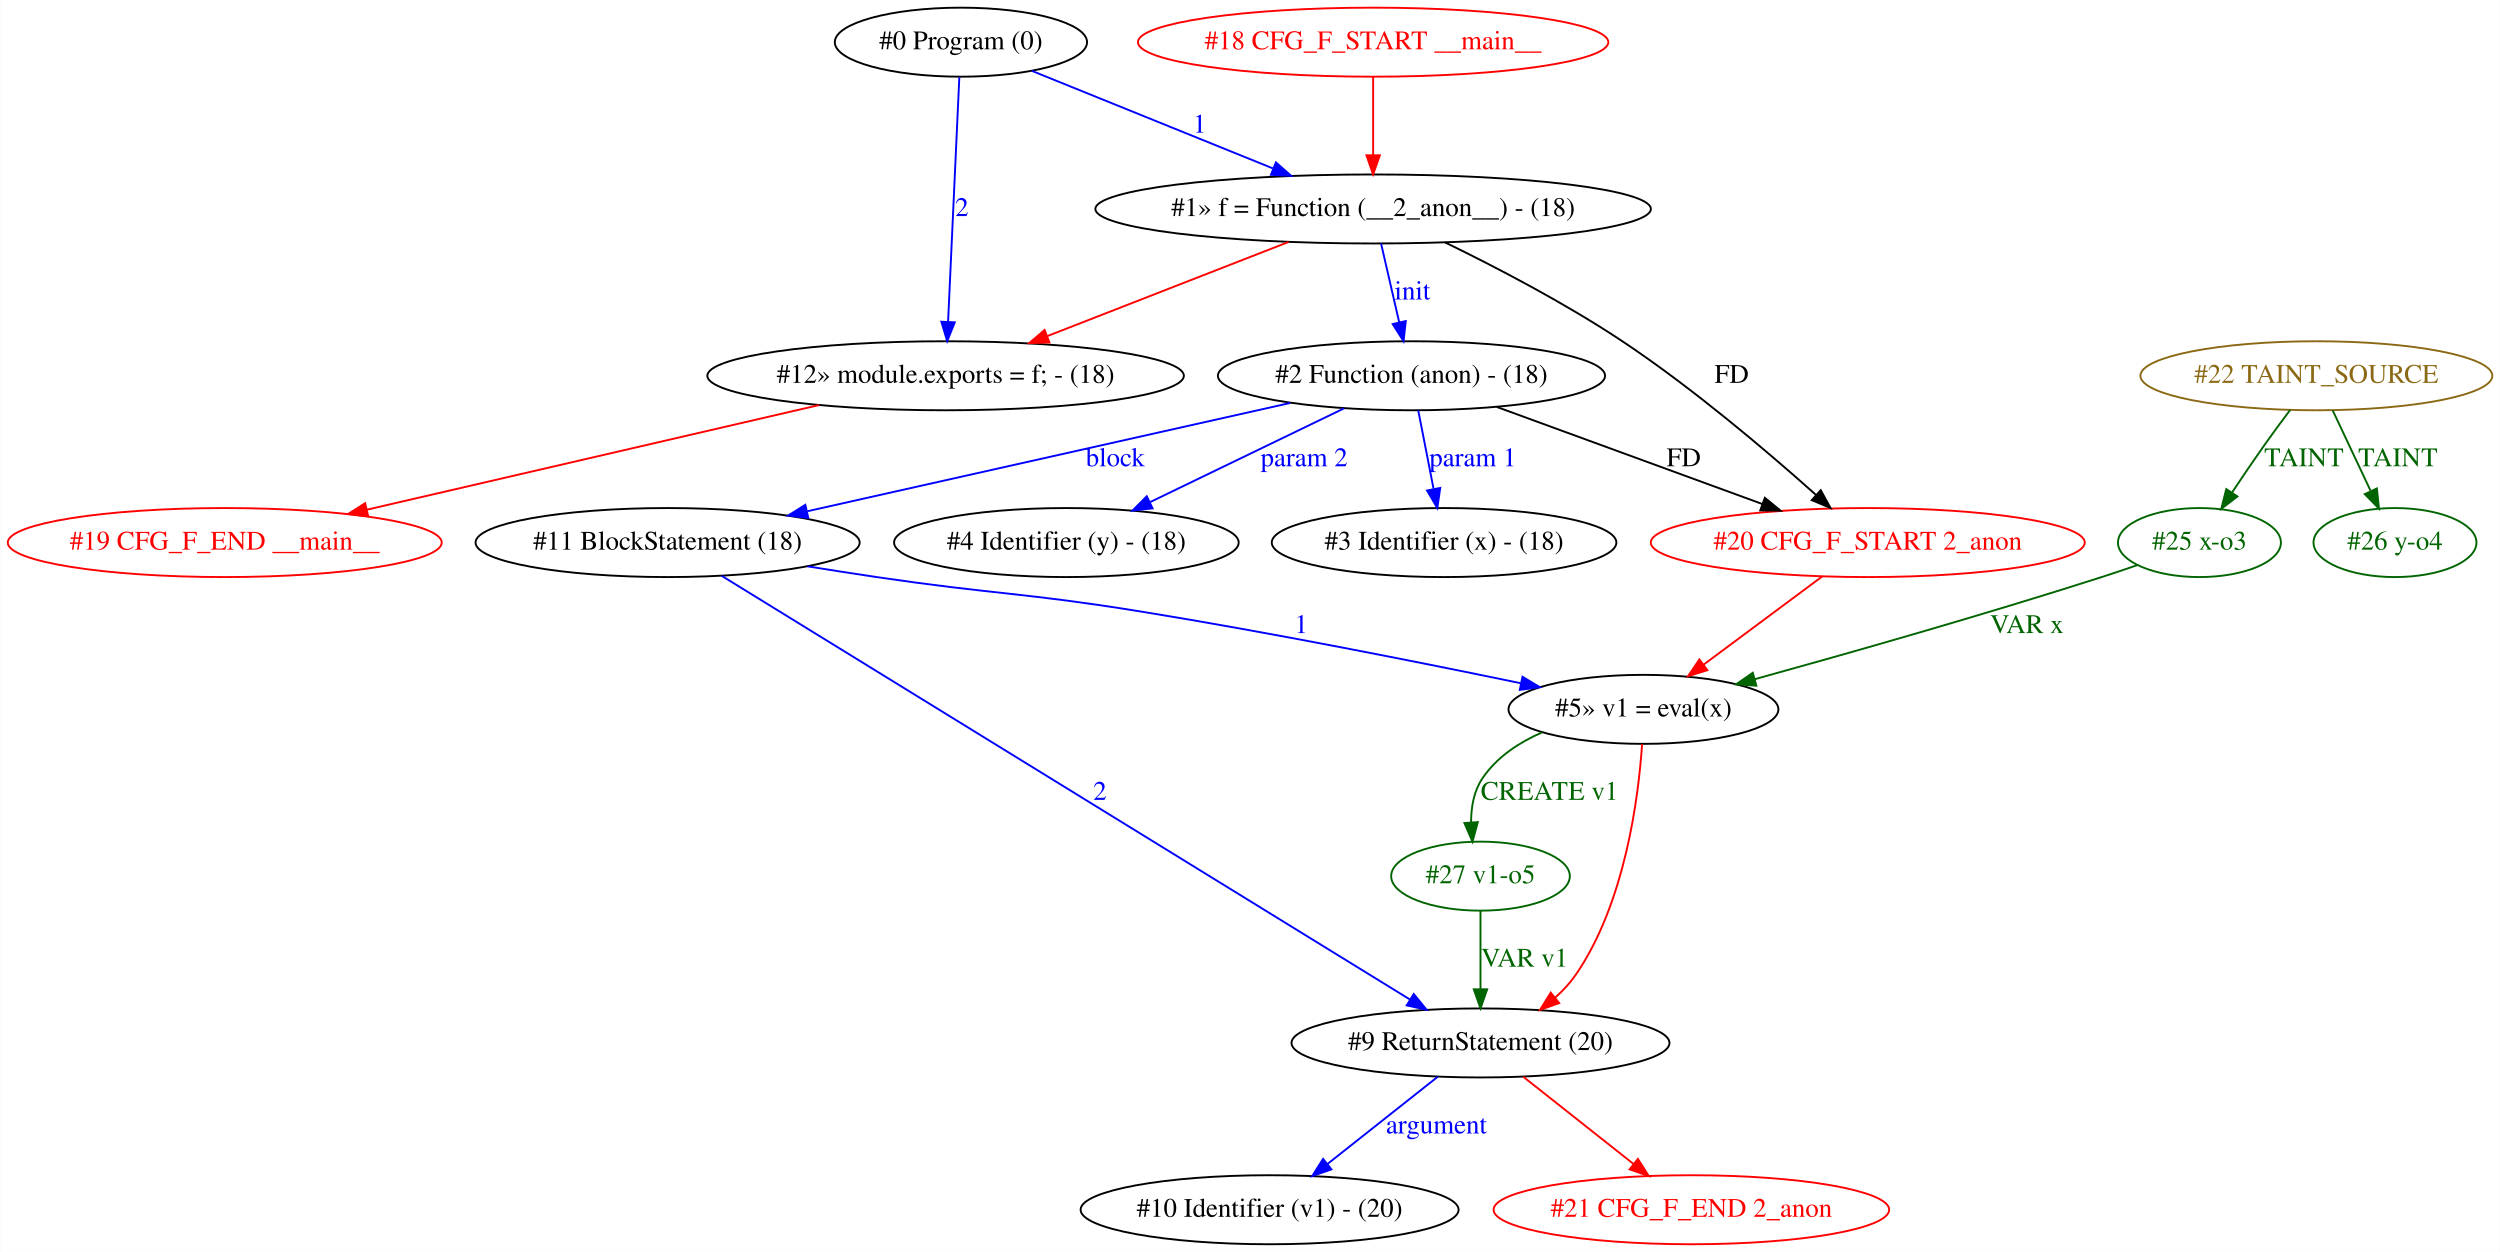
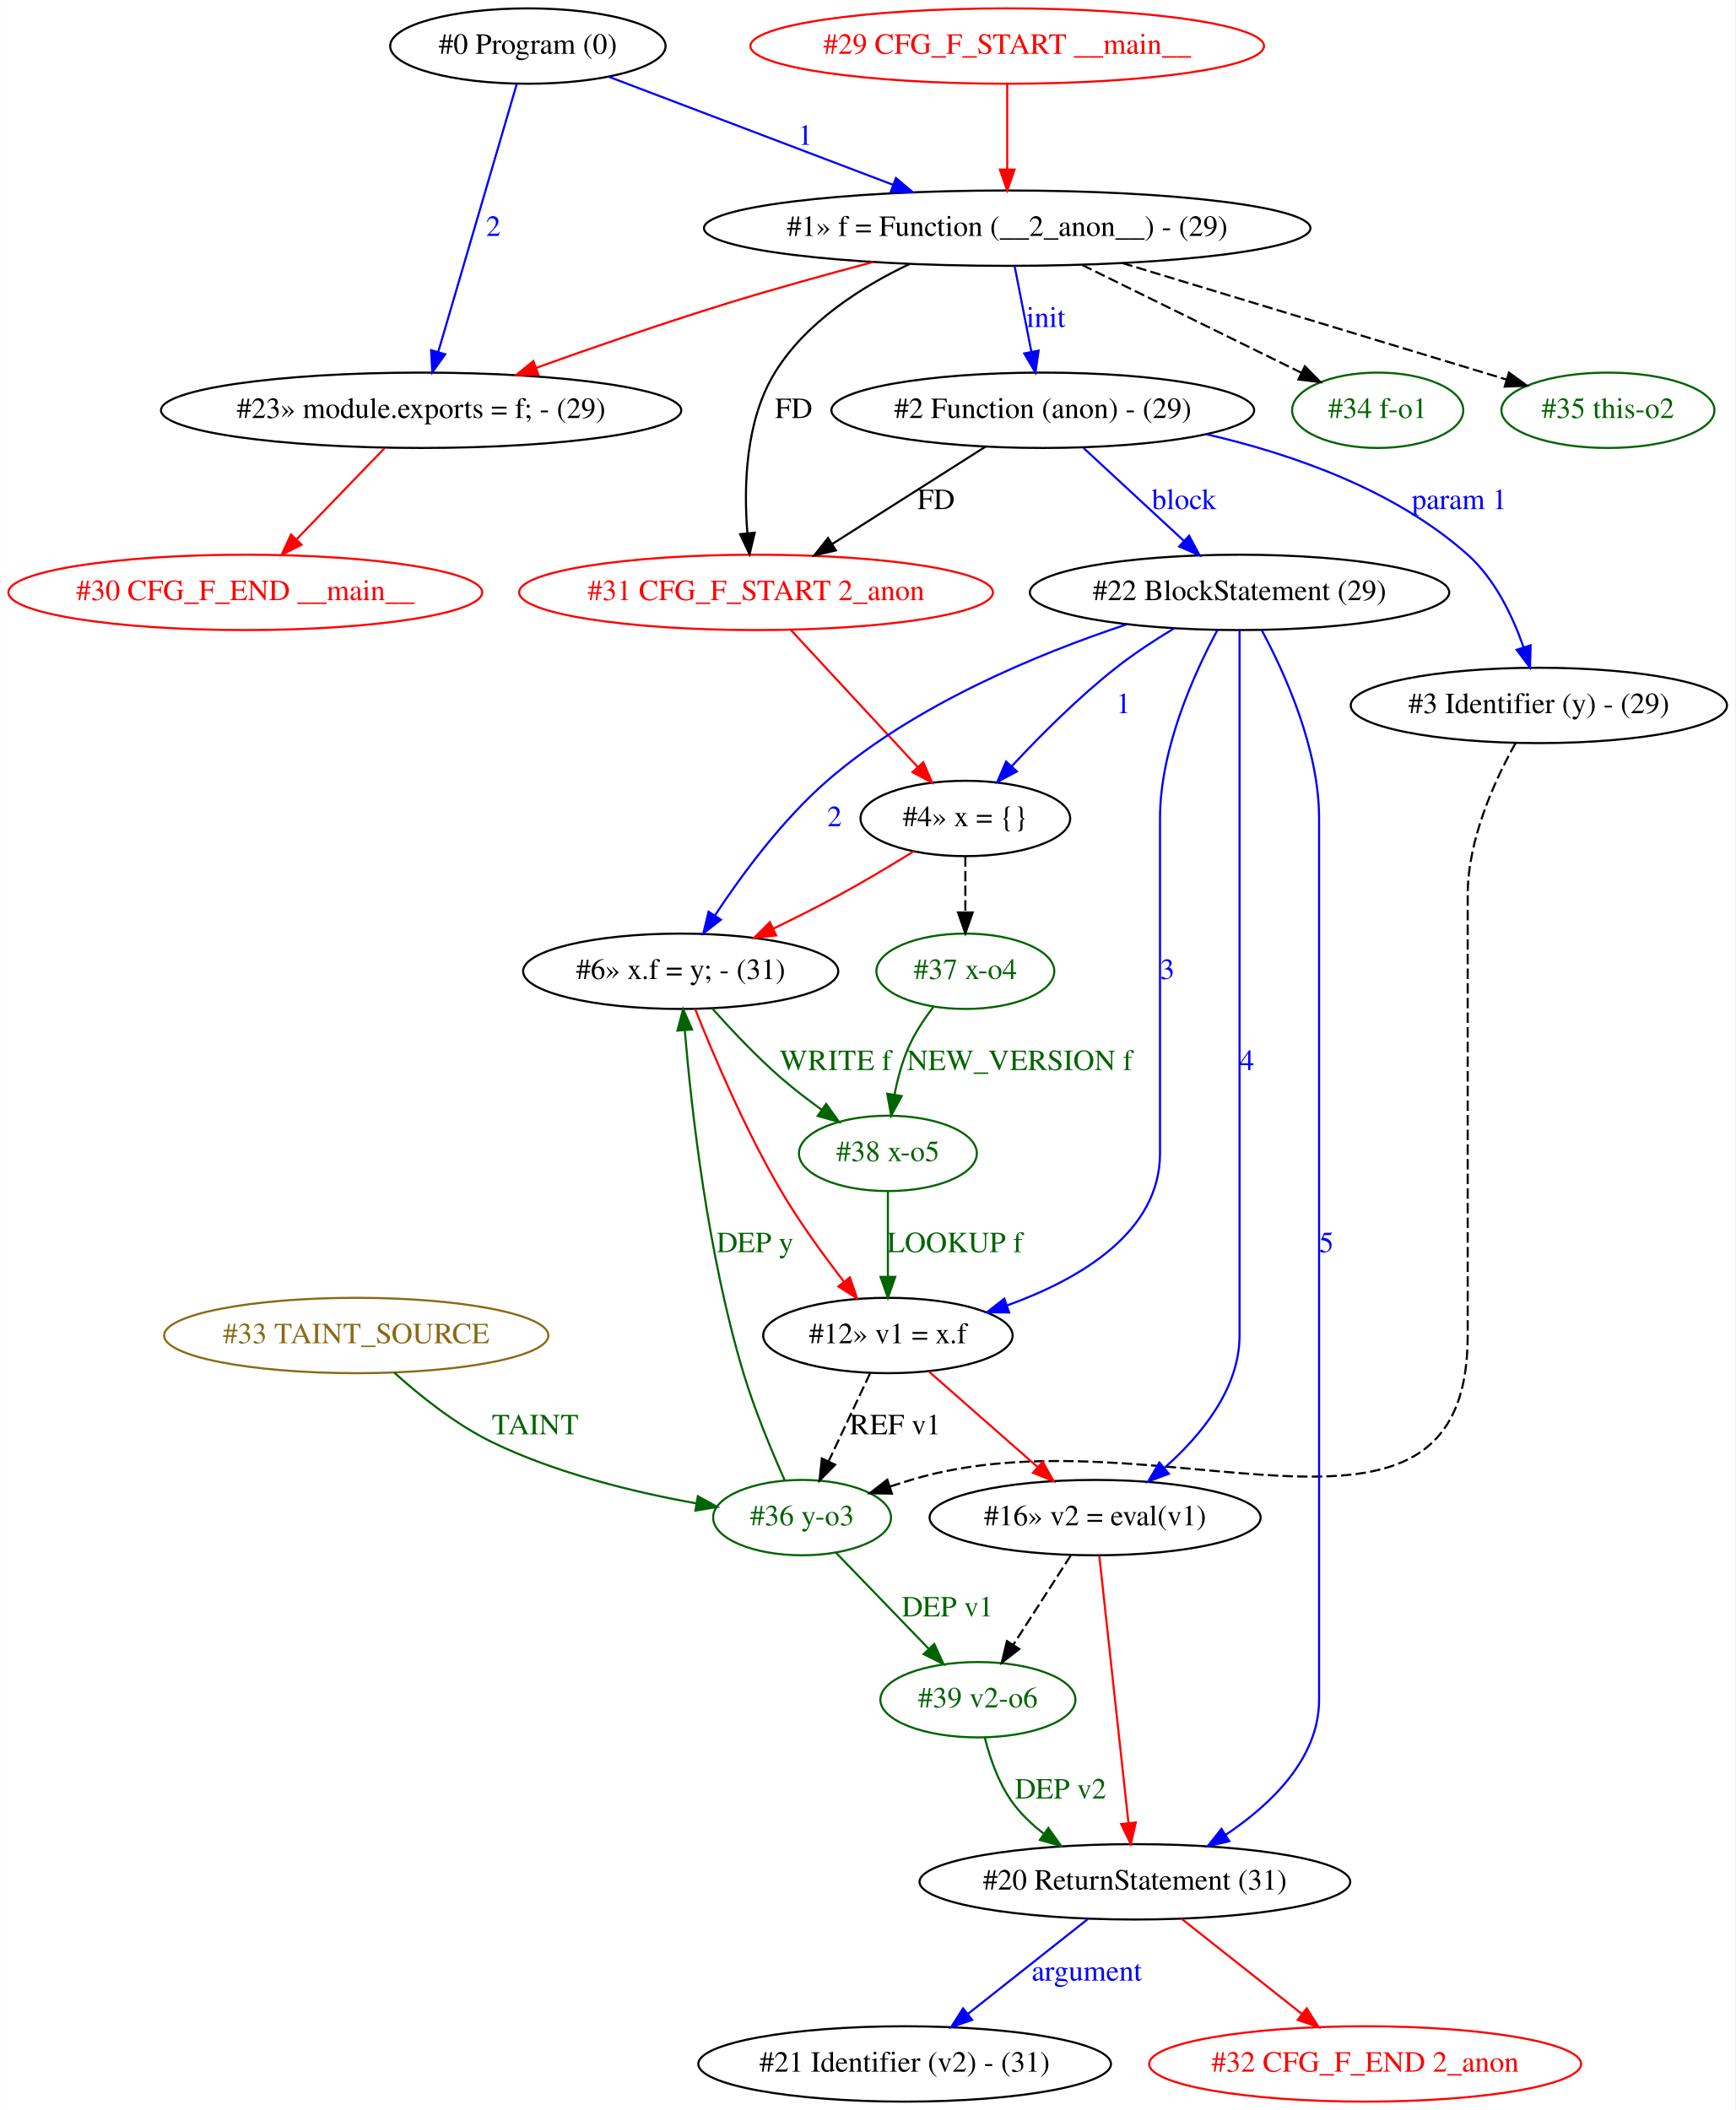
- <svg xmlns="http://www.w3.org/2000/svg" width="1304pt" height="653pt" viewBox="0.00 0.00 1303.73 653.00">
-   <g id="graph0" class="graph" transform="scale(1 1) rotate(0) translate(4 649)">
-     <polygon fill="#ffffff" stroke="transparent" points="-4,4 -4,-649 1299.732,-649 1299.732,4 -4,4" />
+ <svg xmlns="http://www.w3.org/2000/svg" width="829pt" height="1008pt" viewBox="0.00 0.00 828.78 1008.00">
+   <g id="graph0" class="graph" transform="scale(1 1) rotate(0) translate(4 1004)">
+     <polygon fill="#ffffff" stroke="transparent" points="-4,4 -4,-1004 824.782,-1004 824.782,4 -4,4" />
    <g id="node1" class="node">
-       <ellipse fill="none" stroke="#000000" cx="497.09" cy="-627" rx="65.789" ry="18" />
-       <text text-anchor="middle" x="497.09" y="-623.3" font-family="Times,serif" font-size="14.00" fill="#000000">#0 Program (0)</text>
+       <ellipse fill="none" stroke="#000000" cx="248.09" cy="-982" rx="65.789" ry="18" />
+       <text text-anchor="middle" x="248.09" y="-978.3" font-family="Times,serif" font-size="14.00" fill="#000000">#0 Program (0)</text>
    </g>
    <g id="node2" class="node">
-       <ellipse fill="none" stroke="#000000" cx="712.09" cy="-540" rx="144.874" ry="18" />
-       <text text-anchor="middle" x="712.09" y="-536.3" font-family="Times,serif" font-size="14.00" fill="#000000">#1» f = Function (__2_anon__) - (18)</text>
+       <ellipse fill="none" stroke="#000000" cx="477.09" cy="-895" rx="144.874" ry="18" />
+       <text text-anchor="middle" x="477.09" y="-891.3" font-family="Times,serif" font-size="14.00" fill="#000000">#1» f = Function (__2_anon__) - (29)</text>
    </g>
    <g id="edge1" class="edge">
-       <path fill="none" stroke="#0000ff" d="M534.05,-612.044C568.693,-598.026 620.836,-576.926 659.751,-561.179" />
-       <polygon fill="#0000ff" stroke="#0000ff" points="661.384,-564.294 669.341,-557.298 658.758,-557.805 661.384,-564.294" />
-       <text text-anchor="middle" x="621.59" y="-579.8" font-family="Times,serif" font-size="14.00" fill="#0000ff">1</text>
+       <path fill="none" stroke="#0000ff" d="M286.678,-967.34C323.928,-953.188 380.689,-931.624 422.552,-915.72" />
+       <polygon fill="#0000ff" stroke="#0000ff" points="423.942,-918.936 432.047,-912.112 421.456,-912.392 423.942,-918.936" />
+       <text text-anchor="middle" x="380.59" y="-934.8" font-family="Times,serif" font-size="14.00" fill="#0000ff">1</text>
    </g>
    <g id="node3" class="node">
-       <ellipse fill="none" stroke="#000000" cx="489.09" cy="-453" rx="124.278" ry="18" />
-       <text text-anchor="middle" x="489.09" y="-449.3" font-family="Times,serif" font-size="14.00" fill="#000000">#12» module.exports = f; - (18)</text>
+       <ellipse fill="none" stroke="#000000" cx="197.09" cy="-808" rx="124.278" ry="18" />
+       <text text-anchor="middle" x="197.09" y="-804.3" font-family="Times,serif" font-size="14.00" fill="#000000">#23» module.exports = f; - (29)</text>
    </g>
    <g id="edge2" class="edge">
-       <path fill="none" stroke="#0000ff" d="M496.249,-608.708C494.853,-578.344 492.047,-517.323 490.393,-481.346" />
-       <polygon fill="#0000ff" stroke="#0000ff" points="493.875,-480.876 489.92,-471.047 486.883,-481.197 493.875,-480.876" />
-       <text text-anchor="middle" x="497.59" y="-536.3" font-family="Times,serif" font-size="14.00" fill="#0000ff">2</text>
+       <path fill="none" stroke="#0000ff" d="M242.824,-964.034C233.929,-933.687 215.868,-872.064 205.298,-836.005" />
+       <polygon fill="#0000ff" stroke="#0000ff" points="208.575,-834.74 202.404,-826.129 201.858,-836.709 208.575,-834.74" />
+       <text text-anchor="middle" x="231.59" y="-891.3" font-family="Times,serif" font-size="14.00" fill="#0000ff">2</text>
+     </g>
+     <g id="edge8" class="edge">
+       <path fill="none" stroke="#ff0000" d="M413.084,-878.831C390.826,-872.937 365.763,-865.995 343.09,-859 312.814,-849.659 279.427,-838.093 252.23,-828.338" />
+       <polygon fill="#ff0000" stroke="#ff0000" points="253.102,-824.932 242.508,-824.833 250.728,-831.517 253.102,-824.932" />
+     </g>
+     <g id="node5" class="node">
+       <ellipse fill="none" stroke="#ff0000" cx="357.09" cy="-721" rx="113.18" ry="18" />
+       <text text-anchor="middle" x="357.09" y="-717.3" font-family="Times,serif" font-size="14.00" fill="#ff0000">#31 CFG_F_START 2_anon</text>
+     </g>
+     <g id="edge7" class="edge">
+       <path fill="none" stroke="#000000" d="M430.437,-877.88C407.087,-866.788 380.739,-849.889 366.09,-826 352.035,-803.08 351.151,-771.874 352.947,-749.448" />
+       <polygon fill="#000000" stroke="#000000" points="356.458,-749.524 353.999,-739.219 349.494,-748.809 356.458,-749.524" />
+       <text text-anchor="middle" x="375.09" y="-804.3" font-family="Times,serif" font-size="14.00" fill="#000000">FD</text>
+     </g>
+     <g id="node9" class="node">
+       <ellipse fill="none" stroke="#000000" cx="494.09" cy="-808" rx="100.983" ry="18" />
+       <text text-anchor="middle" x="494.09" y="-804.3" font-family="Times,serif" font-size="14.00" fill="#000000">#2 Function (anon) - (29)</text>
+     </g>
+     <g id="edge6" class="edge">
+       <path fill="none" stroke="#0000ff" d="M480.612,-876.973C482.915,-865.192 485.969,-849.561 488.588,-836.158" />
+       <polygon fill="#0000ff" stroke="#0000ff" points="492.089,-836.489 490.572,-826.003 485.219,-835.146 492.089,-836.489" />
+       <text text-anchor="middle" x="495.59" y="-847.8" font-family="Times,serif" font-size="14.00" fill="#0000ff">init</text>
+     </g>
+     <g id="node10" class="node">
+       <ellipse fill="none" stroke="#006400" cx="654.09" cy="-808" rx="40.893" ry="18" />
+       <text text-anchor="middle" x="654.09" y="-804.3" font-family="Times,serif" font-size="14.00" fill="#006400">#34 f-o1</text>
    </g>
    <g id="edge9" class="edge">
-       <path fill="none" stroke="#ff0000" d="M668.032,-522.812C631.875,-508.705 580.56,-488.686 542.147,-473.699" />
-       <polygon fill="#ff0000" stroke="#ff0000" points="543.264,-470.378 532.676,-470.005 540.72,-476.9 543.264,-470.378" />
-     </g>
-     <g id="node5" class="node">
-       <ellipse fill="none" stroke="#ff0000" cx="970.09" cy="-366" rx="113.18" ry="18" />
-       <text text-anchor="middle" x="970.09" y="-362.3" font-family="Times,serif" font-size="14.00" fill="#ff0000">#20 CFG_F_START 2_anon</text>
-     </g>
-     <g id="edge8" class="edge">
-       <path fill="none" stroke="#000000" d="M749.636,-522.55C776.227,-509.604 812.315,-490.827 842.09,-471 879.004,-446.418 917.921,-413.324 943.015,-390.908" />
-       <polygon fill="#000000" stroke="#000000" points="945.566,-393.322 950.657,-384.03 940.883,-388.119 945.566,-393.322" />
-       <text text-anchor="middle" x="899.09" y="-449.3" font-family="Times,serif" font-size="14.00" fill="#000000">FD</text>
-     </g>
-     <g id="node10" class="node">
-       <ellipse fill="none" stroke="#000000" cx="732.09" cy="-453" rx="100.983" ry="18" />
-       <text text-anchor="middle" x="732.09" y="-449.3" font-family="Times,serif" font-size="14.00" fill="#000000">#2 Function (anon) - (18)</text>
-     </g>
-     <g id="edge7" class="edge">
-       <path fill="none" stroke="#0000ff" d="M716.234,-521.973C718.969,-510.075 722.607,-494.251 725.708,-480.761" />
-       <polygon fill="#0000ff" stroke="#0000ff" points="729.122,-481.533 727.951,-471.003 722.3,-479.965 729.122,-481.533" />
-       <text text-anchor="middle" x="732.59" y="-492.8" font-family="Times,serif" font-size="14.00" fill="#0000ff">init</text>
+       <path fill="none" stroke="#000000" stroke-dasharray="5,2" d="M512.909,-877.394C543.393,-862.41 586.99,-840.981 617.65,-825.911" />
+       <polygon fill="#000000" stroke="#000000" points="619.291,-829.005 626.722,-821.452 616.203,-822.722 619.291,-829.005" />
    </g>
    <g id="node11" class="node">
-       <ellipse fill="none" stroke="#ff0000" cx="113.09" cy="-366" rx="113.18" ry="18" />
-       <text text-anchor="middle" x="113.09" y="-362.3" font-family="Times,serif" font-size="14.00" fill="#ff0000">#19 CFG_F_END __main__</text>
+       <ellipse fill="none" stroke="#006400" cx="764.09" cy="-808" rx="50.892" ry="18" />
+       <text text-anchor="middle" x="764.09" y="-804.3" font-family="Times,serif" font-size="14.00" fill="#006400">#35 this-o2</text>
    </g>
    <g id="edge10" class="edge">
-       <path fill="none" stroke="#ff0000" d="M423.166,-437.746C357.221,-422.488 255.973,-399.061 187.26,-383.162" />
-       <polygon fill="#ff0000" stroke="#ff0000" points="187.898,-379.717 177.367,-380.873 186.32,-386.537 187.898,-379.717" />
+       <path fill="none" stroke="#000000" stroke-dasharray="5,2" d="M532.087,-878.328C585.189,-862.231 664.818,-838.093 715.606,-822.697" />
+       <polygon fill="#000000" stroke="#000000" points="716.808,-825.99 725.363,-819.74 714.778,-819.291 716.808,-825.99" />
+     </g>
+     <g id="node12" class="node">
+       <ellipse fill="none" stroke="#ff0000" cx="113.09" cy="-721" rx="113.18" ry="18" />
+       <text text-anchor="middle" x="113.09" y="-717.3" font-family="Times,serif" font-size="14.00" fill="#ff0000">#30 CFG_F_END __main__</text>
+     </g>
+     <g id="edge11" class="edge">
+       <path fill="none" stroke="#ff0000" d="M179.685,-789.973C167.521,-777.375 151.108,-760.375 137.619,-746.405" />
+       <polygon fill="#ff0000" stroke="#ff0000" points="139.936,-743.766 130.472,-739.003 134.901,-748.629 139.936,-743.766" />
    </g>
    <g id="node4" class="node">
-       <ellipse fill="none" stroke="#ff0000" cx="712.09" cy="-627" rx="122.678" ry="18" />
-       <text text-anchor="middle" x="712.09" y="-623.3" font-family="Times,serif" font-size="14.00" fill="#ff0000">#18 CFG_F_START __main__</text>
+       <ellipse fill="none" stroke="#ff0000" cx="477.09" cy="-982" rx="122.678" ry="18" />
+       <text text-anchor="middle" x="477.09" y="-978.3" font-family="Times,serif" font-size="14.00" fill="#ff0000">#29 CFG_F_START __main__</text>
    </g>
    <g id="edge3" class="edge">
-       <path fill="none" stroke="#ff0000" d="M712.09,-608.973C712.09,-597.192 712.09,-581.561 712.09,-568.158" />
-       <polygon fill="#ff0000" stroke="#ff0000" points="715.59,-568.003 712.09,-558.003 708.59,-568.003 715.59,-568.003" />
+       <path fill="none" stroke="#ff0000" d="M477.09,-963.973C477.09,-952.192 477.09,-936.561 477.09,-923.158" />
+       <polygon fill="#ff0000" stroke="#ff0000" points="480.59,-923.003 477.09,-913.003 473.59,-923.003 480.59,-923.003" />
    </g>
    <g id="node6" class="node">
-       <ellipse fill="none" stroke="#000000" cx="853.09" cy="-279" rx="70.388" ry="18" />
-       <text text-anchor="middle" x="853.09" y="-275.3" font-family="Times,serif" font-size="14.00" fill="#000000">#5» v1 = eval(x)</text>
+       <ellipse fill="none" stroke="#000000" cx="457.09" cy="-613" rx="50.091" ry="18" />
+       <text text-anchor="middle" x="457.09" y="-609.3" font-family="Times,serif" font-size="14.00" fill="#000000">#4» x = {}</text>
    </g>
    <g id="edge4" class="edge">
-       <path fill="none" stroke="#ff0000" d="M946.413,-348.394C928.615,-335.159 904.054,-316.896 884.597,-302.428" />
-       <polygon fill="#ff0000" stroke="#ff0000" points="886.445,-299.441 876.332,-296.283 882.268,-305.058 886.445,-299.441" />
-     </g>
-     <g id="node12" class="node">
-       <ellipse fill="none" stroke="#000000" cx="768.09" cy="-105" rx="98.583" ry="18" />
-       <text text-anchor="middle" x="768.09" y="-101.3" font-family="Times,serif" font-size="14.00" fill="#000000">#9 ReturnStatement (20)</text>
-     </g>
-     <g id="edge11" class="edge">
-       <path fill="none" stroke="#ff0000" d="M852.383,-260.857C850.489,-232.844 843.539,-178.393 818.09,-141 815.006,-136.468 811.152,-132.308 806.962,-128.552" />
-       <polygon fill="#ff0000" stroke="#ff0000" points="809.124,-125.8 799.147,-122.236 804.724,-131.244 809.124,-125.8" />
+       <path fill="none" stroke="#ff0000" d="M373.603,-703.166C390.156,-685.289 415.771,-657.624 434.264,-637.652" />
+       <polygon fill="#ff0000" stroke="#ff0000" points="436.988,-639.862 441.214,-630.146 431.851,-635.106 436.988,-639.862" />
    </g>
    <g id="node13" class="node">
-       <ellipse fill="none" stroke="#006400" cx="768.09" cy="-192" rx="46.593" ry="18" />
-       <text text-anchor="middle" x="768.09" y="-188.3" font-family="Times,serif" font-size="14.00" fill="#006400">#27 v1-o5</text>
+       <ellipse fill="none" stroke="#000000" cx="321.09" cy="-540" rx="75.287" ry="18" />
+       <text text-anchor="middle" x="321.09" y="-536.3" font-family="Times,serif" font-size="14.00" fill="#000000">#6» x.f = y; - (31)</text>
    </g>
    <g id="edge12" class="edge">
-       <path fill="none" stroke="#006400" d="M800.37,-267.054C788.139,-261.73 776.535,-254.054 769.09,-243 764.618,-236.361 763.179,-228.052 763.19,-220.08" />
-       <polygon fill="#006400" stroke="#006400" points="766.691,-220.185 763.904,-209.963 759.708,-219.691 766.691,-220.185" />
-       <text text-anchor="middle" x="804.09" y="-231.8" font-family="Times,serif" font-size="14.00" fill="#006400">CREATE v1</text>
+       <path fill="none" stroke="#ff0000" d="M432.48,-597.321C421.489,-590.514 408.288,-582.607 396.09,-576 386.269,-570.681 375.538,-565.291 365.343,-560.357" />
+       <polygon fill="#ff0000" stroke="#ff0000" points="366.704,-557.128 356.172,-555.971 363.683,-563.443 366.704,-557.128" />
+     </g>
+     <g id="node14" class="node">
+       <ellipse fill="none" stroke="#006400" cx="457.09" cy="-540" rx="42.494" ry="18" />
+       <text text-anchor="middle" x="457.09" y="-536.3" font-family="Times,serif" font-size="14.00" fill="#006400">#37 x-o4</text>
+     </g>
+     <g id="edge13" class="edge">
+       <path fill="none" stroke="#000000" stroke-dasharray="5,2" d="M457.09,-594.955C457.09,-586.883 457.09,-577.176 457.09,-568.182" />
+       <polygon fill="#000000" stroke="#000000" points="460.59,-568.09 457.09,-558.09 453.59,-568.09 460.59,-568.09" />
    </g>
    <g id="node7" class="node">
-       <ellipse fill="none" stroke="#8b6914" cx="1204.09" cy="-453" rx="91.784" ry="18" />
-       <text text-anchor="middle" x="1204.09" y="-449.3" font-family="Times,serif" font-size="14.00" fill="#8b6914">#22 TAINT_SOURCE</text>
+       <ellipse fill="none" stroke="#8b6914" cx="166.09" cy="-366" rx="91.784" ry="18" />
+       <text text-anchor="middle" x="166.09" y="-362.3" font-family="Times,serif" font-size="14.00" fill="#8b6914">#33 TAINT_SOURCE</text>
    </g>
    <g id="node8" class="node">
-       <ellipse fill="none" stroke="#006400" cx="1143.09" cy="-366" rx="42.494" ry="18" />
-       <text text-anchor="middle" x="1143.09" y="-362.3" font-family="Times,serif" font-size="14.00" fill="#006400">#25 x-o3</text>
+       <ellipse fill="none" stroke="#006400" cx="379.09" cy="-279" rx="42.494" ry="18" />
+       <text text-anchor="middle" x="379.09" y="-275.3" font-family="Times,serif" font-size="14.00" fill="#006400">#36 y-o3</text>
    </g>
    <g id="edge5" class="edge">
-       <path fill="none" stroke="#006400" d="M1190.433,-435.199C1186.099,-429.441 1181.332,-422.995 1177.09,-417 1171.403,-408.962 1165.385,-400.072 1160.018,-391.995" />
-       <polygon fill="#006400" stroke="#006400" points="1162.927,-390.048 1154.497,-383.63 1157.085,-393.904 1162.927,-390.048" />
-       <text text-anchor="middle" x="1197.59" y="-405.8" font-family="Times,serif" font-size="14.00" fill="#006400">TAINT</text>
-     </g>
-     <g id="node9" class="node">
-       <ellipse fill="none" stroke="#006400" cx="1245.09" cy="-366" rx="42.494" ry="18" />
-       <text text-anchor="middle" x="1245.09" y="-362.3" font-family="Times,serif" font-size="14.00" fill="#006400">#26 y-o4</text>
-     </g>
-     <g id="edge6" class="edge">
-       <path fill="none" stroke="#006400" d="M1212.585,-434.974C1218.285,-422.878 1225.897,-406.726 1232.322,-393.093" />
-       <polygon fill="#006400" stroke="#006400" points="1235.649,-394.244 1236.746,-383.706 1229.317,-391.26 1235.649,-394.244" />
-       <text text-anchor="middle" x="1246.59" y="-405.8" font-family="Times,serif" font-size="14.00" fill="#006400">TAINT</text>
-     </g>
-     <g id="edge13" class="edge">
-       <path fill="none" stroke="#006400" d="M1110.811,-354.288C1104.619,-352.132 1098.17,-349.949 1092.09,-348 1030.721,-328.33 959.692,-308.147 911.115,-294.733" />
-       <polygon fill="#006400" stroke="#006400" points="911.976,-291.34 901.405,-292.059 910.117,-298.088 911.976,-291.34" />
-       <text text-anchor="middle" x="1053.09" y="-318.8" font-family="Times,serif" font-size="14.00" fill="#006400">VAR x</text>
+       <path fill="none" stroke="#006400" d="M184.252,-348.257C196.547,-337.177 213.67,-323.457 231.09,-315 261.733,-300.124 299.009,-291.104 328.486,-285.813" />
+       <polygon fill="#006400" stroke="#006400" points="329.294,-289.226 338.563,-284.093 328.117,-282.325 329.294,-289.226" />
+       <text text-anchor="middle" x="251.59" y="-318.8" font-family="Times,serif" font-size="14.00" fill="#006400">TAINT</text>
+     </g>
+     <g id="edge14" class="edge">
+       <path fill="none" stroke="#006400" d="M370.791,-296.831C364.658,-310.574 356.471,-330.178 351.09,-348 334.005,-404.587 326.254,-473.651 323.063,-511.608" />
+       <polygon fill="#006400" stroke="#006400" points="319.549,-511.651 322.247,-521.897 326.527,-512.205 319.549,-511.651" />
+       <text text-anchor="middle" x="356.59" y="-405.8" font-family="Times,serif" font-size="14.00" fill="#006400">DEP y</text>
+     </g>
+     <g id="node15" class="node">
+       <ellipse fill="none" stroke="#006400" cx="463.09" cy="-192" rx="46.593" ry="18" />
+       <text text-anchor="middle" x="463.09" y="-188.3" font-family="Times,serif" font-size="14.00" fill="#006400">#39 v2-o6</text>
+     </g>
+     <g id="edge15" class="edge">
+       <path fill="none" stroke="#006400" d="M395.286,-262.226C407.871,-249.191 425.504,-230.929 439.633,-216.295" />
+       <polygon fill="#006400" stroke="#006400" points="442.229,-218.645 446.657,-209.02 437.193,-213.783 442.229,-218.645" />
+       <text text-anchor="middle" x="448.59" y="-231.8" font-family="Times,serif" font-size="14.00" fill="#006400">DEP v1</text>
+     </g>
+     <g id="edge18" class="edge">
+       <path fill="none" stroke="#000000" d="M466.695,-790.603C445.646,-777.236 416.38,-758.651 393.383,-744.048" />
+       <polygon fill="#000000" stroke="#000000" points="395.225,-741.071 384.907,-738.665 391.472,-746.98 395.225,-741.071" />
+       <text text-anchor="middle" x="443.09" y="-760.8" font-family="Times,serif" font-size="14.00" fill="#000000">FD</text>
+     </g>
+     <g id="node16" class="node">
+       <ellipse fill="none" stroke="#000000" cx="731.09" cy="-667" rx="89.885" ry="18" />
+       <text text-anchor="middle" x="731.09" y="-663.3" font-family="Times,serif" font-size="14.00" fill="#000000">#3 Identifier (y) - (29)</text>
+     </g>
+     <g id="edge16" class="edge">
+       <path fill="none" stroke="#0000ff" d="M572.383,-796.511C613.556,-787.021 662.514,-769.857 697.09,-739 710.079,-727.408 718.516,-709.797 723.737,-694.894" />
+       <polygon fill="#0000ff" stroke="#0000ff" points="727.151,-695.707 726.854,-685.116 720.482,-693.581 727.151,-695.707" />
+       <text text-anchor="middle" x="693.09" y="-760.8" font-family="Times,serif" font-size="14.00" fill="#0000ff">param 1</text>
+     </g>
+     <g id="node17" class="node">
+       <ellipse fill="none" stroke="#000000" cx="588.09" cy="-721" rx="100.182" ry="18" />
+       <text text-anchor="middle" x="588.09" y="-717.3" font-family="Times,serif" font-size="14.00" fill="#000000">#22 BlockStatement (29)</text>
    </g>
    <g id="edge17" class="edge">
-       <path fill="none" stroke="#000000" d="M776.577,-436.738C815.77,-422.411 873.008,-401.488 915.07,-386.112" />
-       <polygon fill="#000000" stroke="#000000" points="916.416,-389.347 924.607,-382.626 914.013,-382.772 916.416,-389.347" />
-       <text text-anchor="middle" x="874.09" y="-405.8" font-family="Times,serif" font-size="14.00" fill="#000000">FD</text>
-     </g>
-     <g id="node14" class="node">
-       <ellipse fill="none" stroke="#000000" cx="749.09" cy="-366" rx="89.885" ry="18" />
-       <text text-anchor="middle" x="749.09" y="-362.3" font-family="Times,serif" font-size="14.00" fill="#000000">#3 Identifier (x) - (18)</text>
-     </g>
-     <g id="edge14" class="edge">
-       <path fill="none" stroke="#0000ff" d="M735.612,-434.974C737.915,-423.192 740.969,-407.561 743.588,-394.158" />
-       <polygon fill="#0000ff" stroke="#0000ff" points="747.089,-394.489 745.572,-384.003 740.219,-393.147 747.089,-394.489" />
-       <text text-anchor="middle" x="764.09" y="-405.8" font-family="Times,serif" font-size="14.00" fill="#0000ff">param 1</text>
-     </g>
-     <g id="node15" class="node">
-       <ellipse fill="none" stroke="#000000" cx="552.09" cy="-366" rx="89.885" ry="18" />
-       <text text-anchor="middle" x="552.09" y="-362.3" font-family="Times,serif" font-size="14.00" fill="#000000">#4 Identifier (y) - (18)</text>
-     </g>
-     <g id="edge15" class="edge">
-       <path fill="none" stroke="#0000ff" d="M696.957,-436.019C668.028,-422.037 626.87,-402.144 595.813,-387.133" />
-       <polygon fill="#0000ff" stroke="#0000ff" points="597.05,-383.843 586.523,-382.643 594.003,-390.146 597.05,-383.843" />
-       <text text-anchor="middle" x="676.09" y="-405.8" font-family="Times,serif" font-size="14.00" fill="#0000ff">param 2</text>
-     </g>
-     <g id="node16" class="node">
-       <ellipse fill="none" stroke="#000000" cx="344.09" cy="-366" rx="100.182" ry="18" />
-       <text text-anchor="middle" x="344.09" y="-362.3" font-family="Times,serif" font-size="14.00" fill="#000000">#11 BlockStatement (18)</text>
-     </g>
-     <g id="edge16" class="edge">
-       <path fill="none" stroke="#0000ff" d="M668.888,-438.828C599.875,-423.354 489.528,-398.611 416.929,-382.332" />
-       <polygon fill="#0000ff" stroke="#0000ff" points="417.467,-378.866 406.944,-380.094 415.935,-385.697 417.467,-378.866" />
-       <text text-anchor="middle" x="577.59" y="-405.8" font-family="Times,serif" font-size="14.00" fill="#0000ff">block</text>
-     </g>
-     <g id="node17" class="node">
-       <ellipse fill="none" stroke="#000000" cx="658.09" cy="-18" rx="98.583" ry="18" />
-       <text text-anchor="middle" x="658.09" y="-14.3" font-family="Times,serif" font-size="14.00" fill="#000000">#10 Identifier (v1) - (20)</text>
-     </g>
-     <g id="edge18" class="edge">
-       <path fill="none" stroke="#0000ff" d="M745.83,-87.394C729.28,-74.305 706.512,-56.297 688.317,-41.906" />
-       <polygon fill="#0000ff" stroke="#0000ff" points="690.332,-39.038 680.317,-35.58 685.989,-44.528 690.332,-39.038" />
-       <text text-anchor="middle" x="745.09" y="-57.8" font-family="Times,serif" font-size="14.00" fill="#0000ff">argument</text>
+       <path fill="none" stroke="#0000ff" d="M513.567,-789.973C527.396,-777.174 546.135,-759.831 561.362,-745.738" />
+       <polygon fill="#0000ff" stroke="#0000ff" points="563.998,-748.067 568.96,-738.706 559.243,-742.93 563.998,-748.067" />
+       <text text-anchor="middle" x="561.59" y="-760.8" font-family="Times,serif" font-size="14.00" fill="#0000ff">block</text>
    </g>
    <g id="node18" class="node">
-       <ellipse fill="none" stroke="#ff0000" cx="878.09" cy="-18" rx="103.182" ry="18" />
-       <text text-anchor="middle" x="878.09" y="-14.3" font-family="Times,serif" font-size="14.00" fill="#ff0000">#21 CFG_F_END 2_anon</text>
+       <ellipse fill="none" stroke="#000000" cx="420.09" cy="-366" rx="59.59" ry="18" />
+       <text text-anchor="middle" x="420.09" y="-362.3" font-family="Times,serif" font-size="14.00" fill="#000000">#12» v1 = x.f</text>
    </g>
    <g id="edge19" class="edge">
-       <path fill="none" stroke="#ff0000" d="M790.35,-87.394C806.9,-74.305 829.668,-56.297 847.864,-41.906" />
-       <polygon fill="#ff0000" stroke="#ff0000" points="850.191,-44.528 855.863,-35.58 845.848,-39.038 850.191,-44.528" />
+       <path fill="none" stroke="#ff0000" d="M327.993,-521.973C336.48,-500.594 351.889,-464.181 369.09,-435 377.879,-420.09 389.195,-404.501 398.935,-391.921" />
+       <polygon fill="#ff0000" stroke="#ff0000" points="401.941,-393.76 405.375,-383.737 396.44,-389.431 401.941,-393.76" />
+     </g>
+     <g id="node19" class="node">
+       <ellipse fill="none" stroke="#006400" cx="420.09" cy="-453" rx="42.494" ry="18" />
+       <text text-anchor="middle" x="420.09" y="-449.3" font-family="Times,serif" font-size="14.00" fill="#006400">#38 x-o5</text>
    </g>
    <g id="edge20" class="edge">
-       <path fill="none" stroke="#006400" d="M768.09,-173.974C768.09,-162.192 768.09,-146.561 768.09,-133.158" />
-       <polygon fill="#006400" stroke="#006400" points="771.59,-133.003 768.09,-123.003 764.59,-133.003 771.59,-133.003" />
-       <text text-anchor="middle" x="791.09" y="-144.8" font-family="Times,serif" font-size="14.00" fill="#006400">VAR v1</text>
+       <path fill="none" stroke="#006400" d="M336.277,-522.154C345.34,-511.956 357.34,-499.206 369.09,-489 375.131,-483.753 381.929,-478.538 388.545,-473.774" />
+       <polygon fill="#006400" stroke="#006400" points="390.583,-476.62 396.758,-468.011 386.562,-470.89 390.583,-476.62" />
+       <text text-anchor="middle" x="395.09" y="-492.8" font-family="Times,serif" font-size="14.00" fill="#006400">WRITE f</text>
    </g>
    <g id="edge21" class="edge">
-       <path fill="none" stroke="#0000ff" d="M417.033,-353.603C429.068,-351.659 441.421,-349.724 453.09,-348 514.279,-338.96 530.037,-339.914 591.09,-330 658.985,-318.975 736.228,-303.589 789.153,-292.606" />
-       <polygon fill="#0000ff" stroke="#0000ff" points="789.998,-296.006 799.074,-290.54 788.57,-289.153 789.998,-296.006" />
-       <text text-anchor="middle" x="674.59" y="-318.8" font-family="Times,serif" font-size="14.00" fill="#0000ff">1</text>
+       <path fill="none" stroke="#006400" d="M441.923,-523.058C437.508,-517.346 433.075,-510.71 430.09,-504 426.913,-496.859 424.741,-488.711 423.258,-481.055" />
+       <polygon fill="#006400" stroke="#006400" points="426.693,-480.37 421.632,-471.062 419.784,-481.494 426.693,-480.37" />
+       <text text-anchor="middle" x="483.09" y="-492.8" font-family="Times,serif" font-size="14.00" fill="#006400">NEW_VERSION f</text>
+     </g>
+     <g id="node20" class="node">
+       <ellipse fill="none" stroke="#000000" cx="538.09" cy="-105" rx="102.882" ry="18" />
+       <text text-anchor="middle" x="538.09" y="-101.3" font-family="Times,serif" font-size="14.00" fill="#000000">#20 ReturnStatement (31)</text>
    </g>
    <g id="edge22" class="edge">
-       <path fill="none" stroke="#0000ff" d="M372.238,-348.673C446.565,-302.92 648.075,-178.877 731.333,-127.626" />
-       <polygon fill="#0000ff" stroke="#0000ff" points="733.271,-130.544 739.952,-122.321 729.601,-124.582 733.271,-130.544" />
-       <text text-anchor="middle" x="569.59" y="-231.8" font-family="Times,serif" font-size="14.00" fill="#0000ff">2</text>
+       <path fill="none" stroke="#006400" d="M466.347,-174.032C468.955,-163.544 473.478,-150.542 481.09,-141 484.878,-136.252 489.472,-131.95 494.39,-128.108" />
+       <polygon fill="#006400" stroke="#006400" points="496.757,-130.72 502.887,-122.079 492.706,-125.011 496.757,-130.72" />
+       <text text-anchor="middle" x="502.59" y="-144.8" font-family="Times,serif" font-size="14.00" fill="#006400">DEP v2</text>
+     </g>
+     <g id="edge23" class="edge">
+       <path fill="none" stroke="#000000" stroke-dasharray="5,2" d="M719.957,-649.025C710.041,-631.277 697.09,-603.019 697.09,-576.5 697.09,-576.5 697.09,-576.5 697.09,-366 697.09,-243.865 548.001,-332.337 431.09,-297 427.789,-296.002 424.386,-294.928 420.974,-293.819" />
+       <polygon fill="#000000" stroke="#000000" points="422.008,-290.475 411.415,-290.634 419.796,-297.116 422.008,-290.475" />
+     </g>
+     <g id="edge24" class="edge">
+       <path fill="none" stroke="#0000ff" d="M556.85,-703.827C547.607,-698.253 537.672,-691.752 529.09,-685 511.155,-670.889 492.999,-652.701 479.406,-638.135" />
+       <polygon fill="#0000ff" stroke="#0000ff" points="481.699,-635.458 472.354,-630.465 476.546,-640.196 481.699,-635.458" />
+       <text text-anchor="middle" x="532.59" y="-663.3" font-family="Times,serif" font-size="14.00" fill="#0000ff">1</text>
+     </g>
+     <g id="edge25" class="edge">
+       <path fill="none" stroke="#0000ff" d="M534.041,-705.678C491.558,-691.57 432.791,-667.28 391.09,-631 369.573,-612.281 350.241,-586.058 337.373,-566.568" />
+       <polygon fill="#0000ff" stroke="#0000ff" points="340.295,-564.641 331.931,-558.138 334.414,-568.438 340.295,-564.641" />
+       <text text-anchor="middle" x="394.59" y="-609.3" font-family="Times,serif" font-size="14.00" fill="#0000ff">2</text>
+     </g>
+     <g id="edge26" class="edge">
+       <path fill="none" stroke="#0000ff" d="M577.505,-702.952C566.261,-682.04 550.09,-646.194 550.09,-613 550.09,-613 550.09,-613 550.09,-453 550.09,-415.392 512.05,-393.014 477.125,-380.394" />
+       <polygon fill="#0000ff" stroke="#0000ff" points="477.985,-376.99 467.391,-377.088 475.734,-383.618 477.985,-376.99" />
+       <text text-anchor="middle" x="553.59" y="-536.3" font-family="Times,serif" font-size="14.00" fill="#0000ff">3</text>
+     </g>
+     <g id="edge28" class="edge">
+       <path fill="none" stroke="#0000ff" d="M598.675,-702.952C609.919,-682.04 626.09,-646.194 626.09,-613 626.09,-613 626.09,-613 626.09,-192 626.09,-164.187 603.585,-142.255 581.337,-127.369" />
+       <polygon fill="#0000ff" stroke="#0000ff" points="583.192,-124.401 572.87,-122.011 579.448,-130.316 583.192,-124.401" />
+       <text text-anchor="middle" x="629.59" y="-405.8" font-family="Times,serif" font-size="14.00" fill="#0000ff">5</text>
+     </g>
+     <g id="node21" class="node">
+       <ellipse fill="none" stroke="#000000" cx="519.09" cy="-279" rx="79.087" ry="18" />
+       <text text-anchor="middle" x="519.09" y="-275.3" font-family="Times,serif" font-size="14.00" fill="#000000">#16» v2 = eval(v1)</text>
+     </g>
+     <g id="edge27" class="edge">
+       <path fill="none" stroke="#0000ff" d="M588.09,-702.655C588.09,-681.168 588.09,-644.5 588.09,-613 588.09,-613 588.09,-613 588.09,-366 588.09,-340.757 570.037,-318.575 552.399,-302.928" />
+       <polygon fill="#0000ff" stroke="#0000ff" points="554.302,-299.955 544.391,-296.21 549.804,-305.318 554.302,-299.955" />
+       <text text-anchor="middle" x="591.59" y="-492.8" font-family="Times,serif" font-size="14.00" fill="#0000ff">4</text>
+     </g>
+     <g id="edge30" class="edge">
+       <path fill="none" stroke="#000000" stroke-dasharray="5,2" d="M411.595,-347.974C405.895,-335.878 398.283,-319.726 391.858,-306.093" />
+       <polygon fill="#000000" stroke="#000000" points="394.863,-304.26 387.434,-296.706 388.531,-307.244 394.863,-304.26" />
+       <text text-anchor="middle" x="423.59" y="-318.8" font-family="Times,serif" font-size="14.00" fill="#000000">REF v1</text>
+     </g>
+     <g id="edge29" class="edge">
+       <path fill="none" stroke="#ff0000" d="M439.649,-348.812C454.468,-335.789 475.021,-317.728 491.508,-303.239" />
+       <polygon fill="#ff0000" stroke="#ff0000" points="494.031,-305.681 499.233,-296.45 489.41,-300.423 494.031,-305.681" />
+     </g>
+     <g id="edge31" class="edge">
+       <path fill="none" stroke="#006400" d="M420.09,-434.974C420.09,-423.192 420.09,-407.561 420.09,-394.158" />
+       <polygon fill="#006400" stroke="#006400" points="423.59,-394.003 420.09,-384.003 416.59,-394.003 423.59,-394.003" />
+       <text text-anchor="middle" x="452.09" y="-405.8" font-family="Times,serif" font-size="14.00" fill="#006400">LOOKUP f</text>
+     </g>
+     <g id="node22" class="node">
+       <ellipse fill="none" stroke="#000000" cx="428.09" cy="-18" rx="98.583" ry="18" />
+       <text text-anchor="middle" x="428.09" y="-14.3" font-family="Times,serif" font-size="14.00" fill="#000000">#21 Identifier (v2) - (31)</text>
+     </g>
+     <g id="edge32" class="edge">
+       <path fill="none" stroke="#0000ff" d="M515.83,-87.394C499.28,-74.305 476.512,-56.297 458.317,-41.906" />
+       <polygon fill="#0000ff" stroke="#0000ff" points="460.332,-39.038 450.317,-35.58 455.989,-44.528 460.332,-39.038" />
+       <text text-anchor="middle" x="515.09" y="-57.8" font-family="Times,serif" font-size="14.00" fill="#0000ff">argument</text>
+     </g>
+     <g id="node23" class="node">
+       <ellipse fill="none" stroke="#ff0000" cx="648.09" cy="-18" rx="103.182" ry="18" />
+       <text text-anchor="middle" x="648.09" y="-14.3" font-family="Times,serif" font-size="14.00" fill="#ff0000">#32 CFG_F_END 2_anon</text>
+     </g>
+     <g id="edge33" class="edge">
+       <path fill="none" stroke="#ff0000" d="M560.35,-87.394C576.9,-74.305 599.668,-56.297 617.864,-41.906" />
+       <polygon fill="#ff0000" stroke="#ff0000" points="620.191,-44.528 625.863,-35.58 615.848,-39.038 620.191,-44.528" />
+     </g>
+     <g id="edge35" class="edge">
+       <path fill="none" stroke="#000000" stroke-dasharray="5,2" d="M507.487,-260.974C499.55,-248.643 488.9,-232.097 480.02,-218.302" />
+       <polygon fill="#000000" stroke="#000000" points="482.842,-216.22 474.487,-209.706 476.956,-220.009 482.842,-216.22" />
+     </g>
+     <g id="edge34" class="edge">
+       <path fill="none" stroke="#ff0000" d="M521.087,-260.708C524.403,-230.344 531.066,-169.323 534.995,-133.346" />
+       <polygon fill="#ff0000" stroke="#ff0000" points="538.513,-133.368 536.119,-123.047 531.554,-132.608 538.513,-133.368" />
    </g>
  </g>
</svg>
